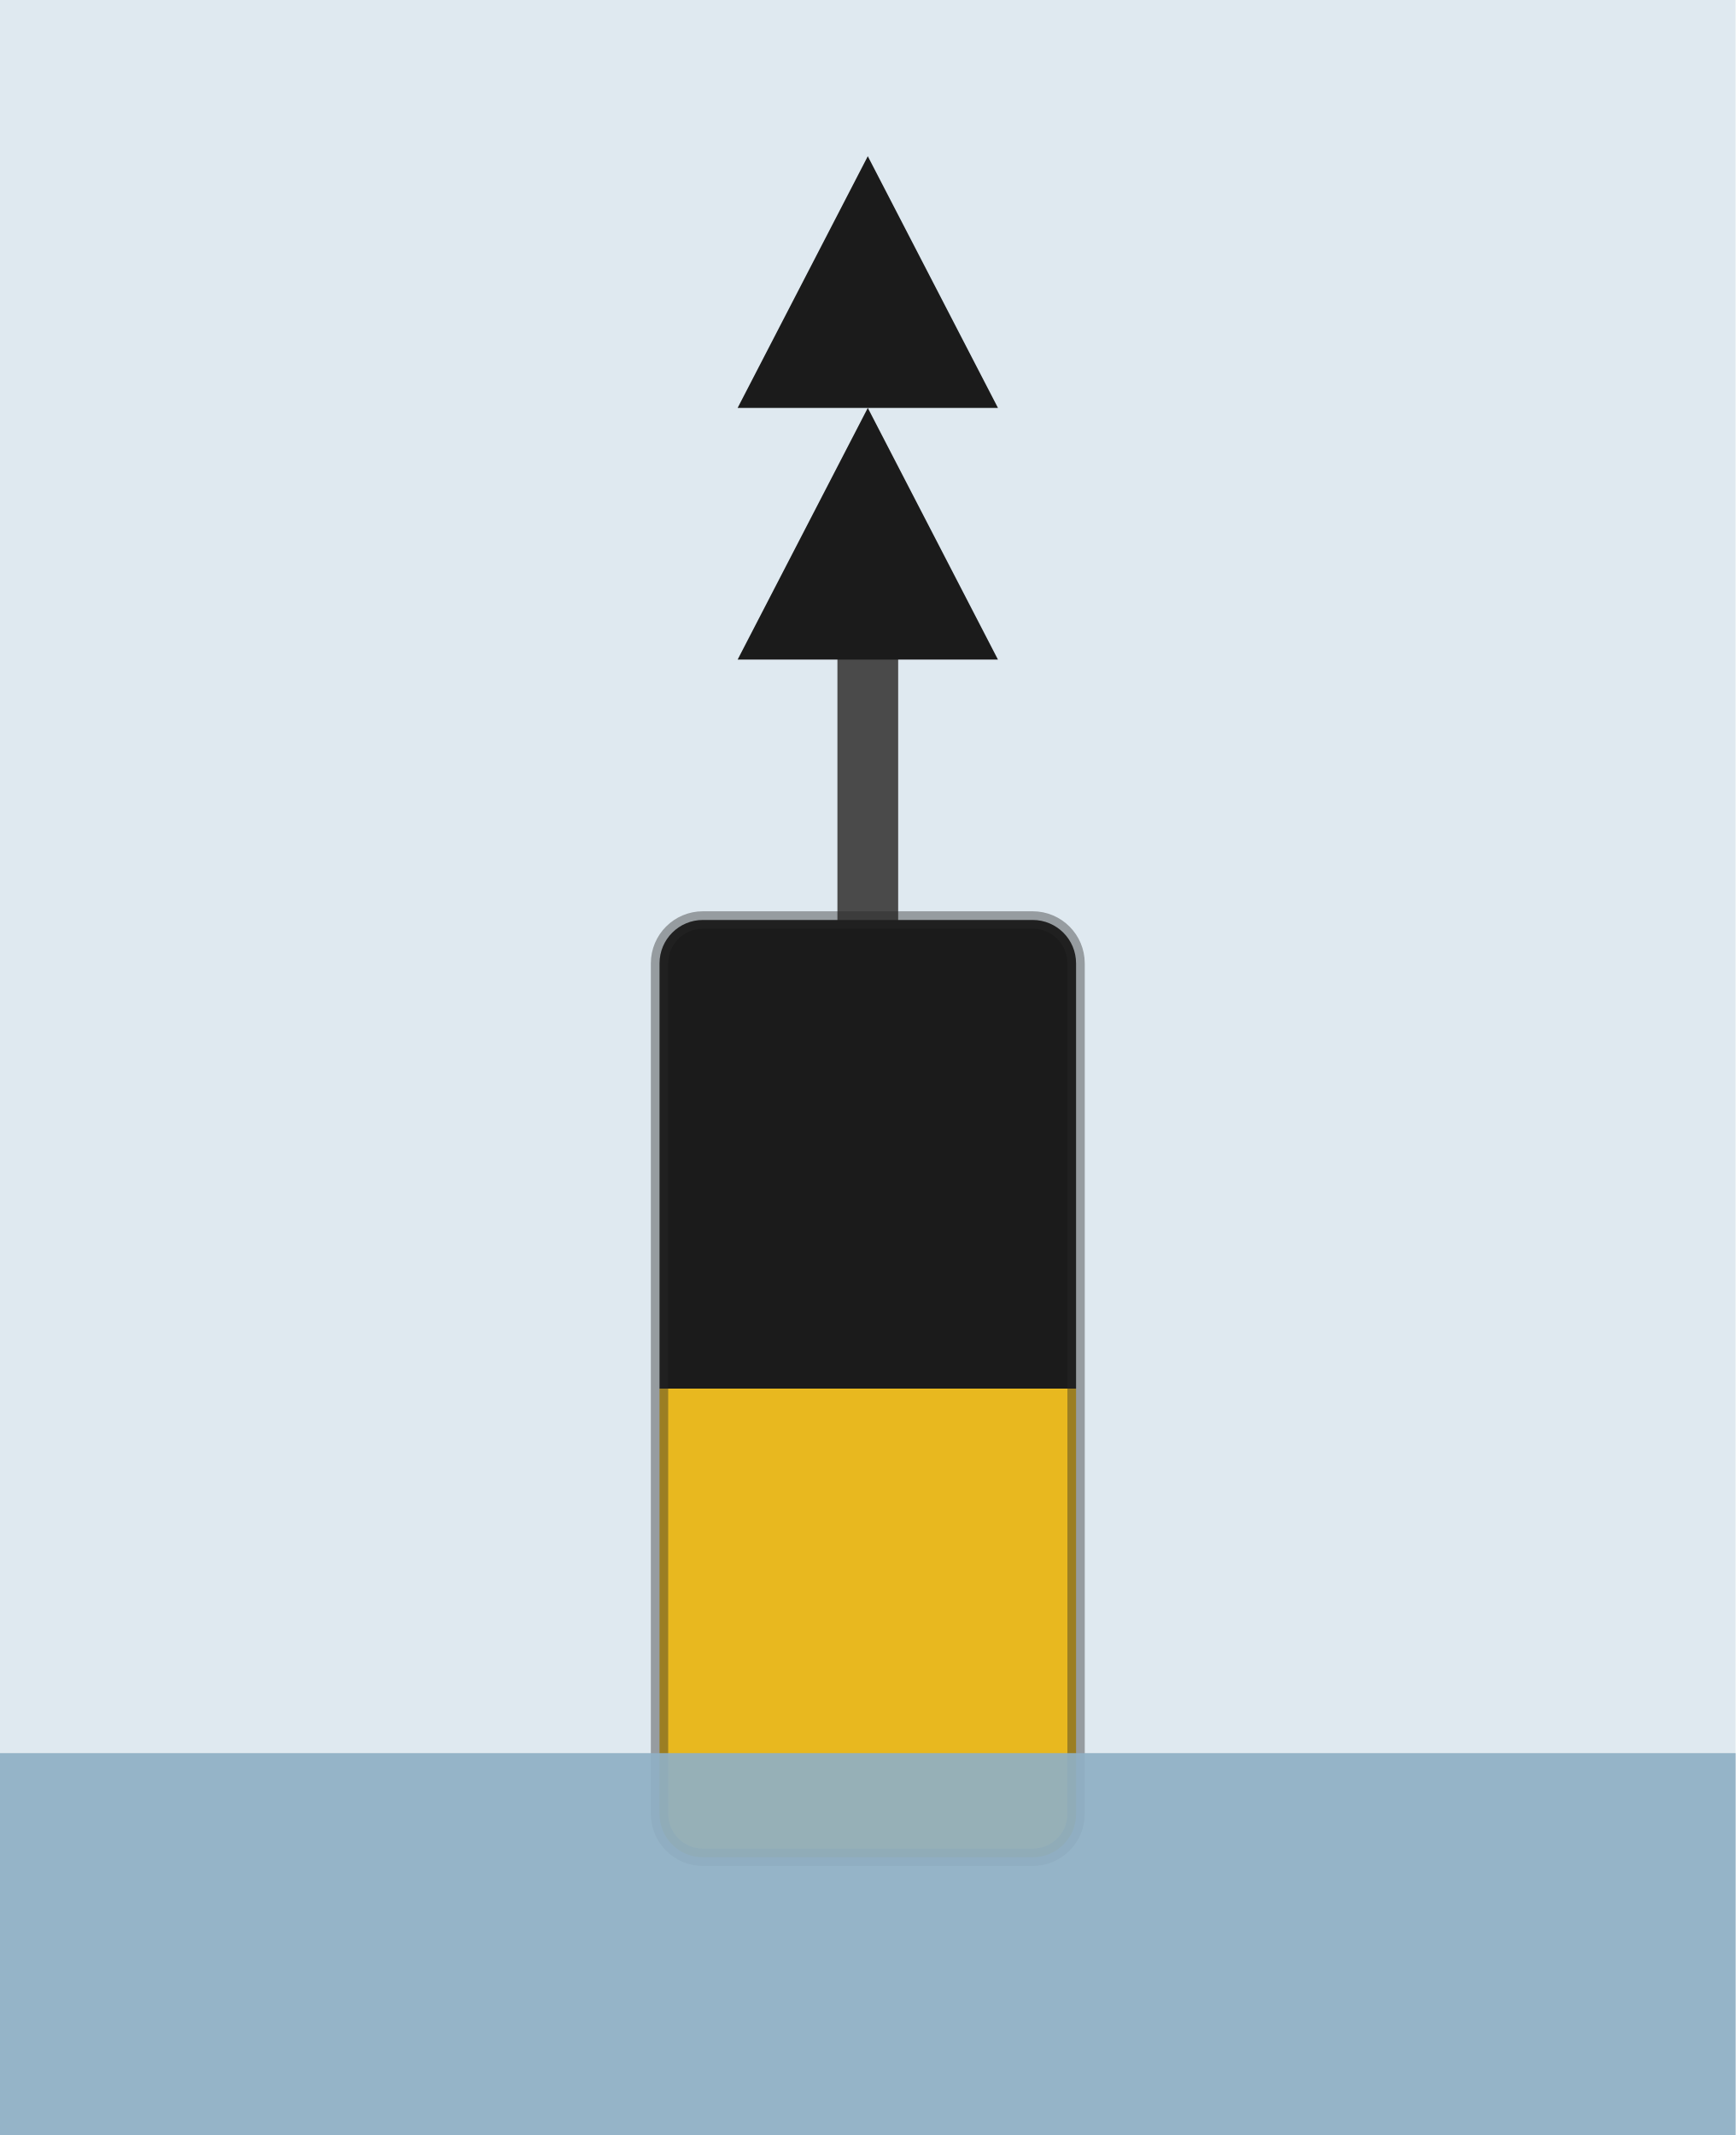
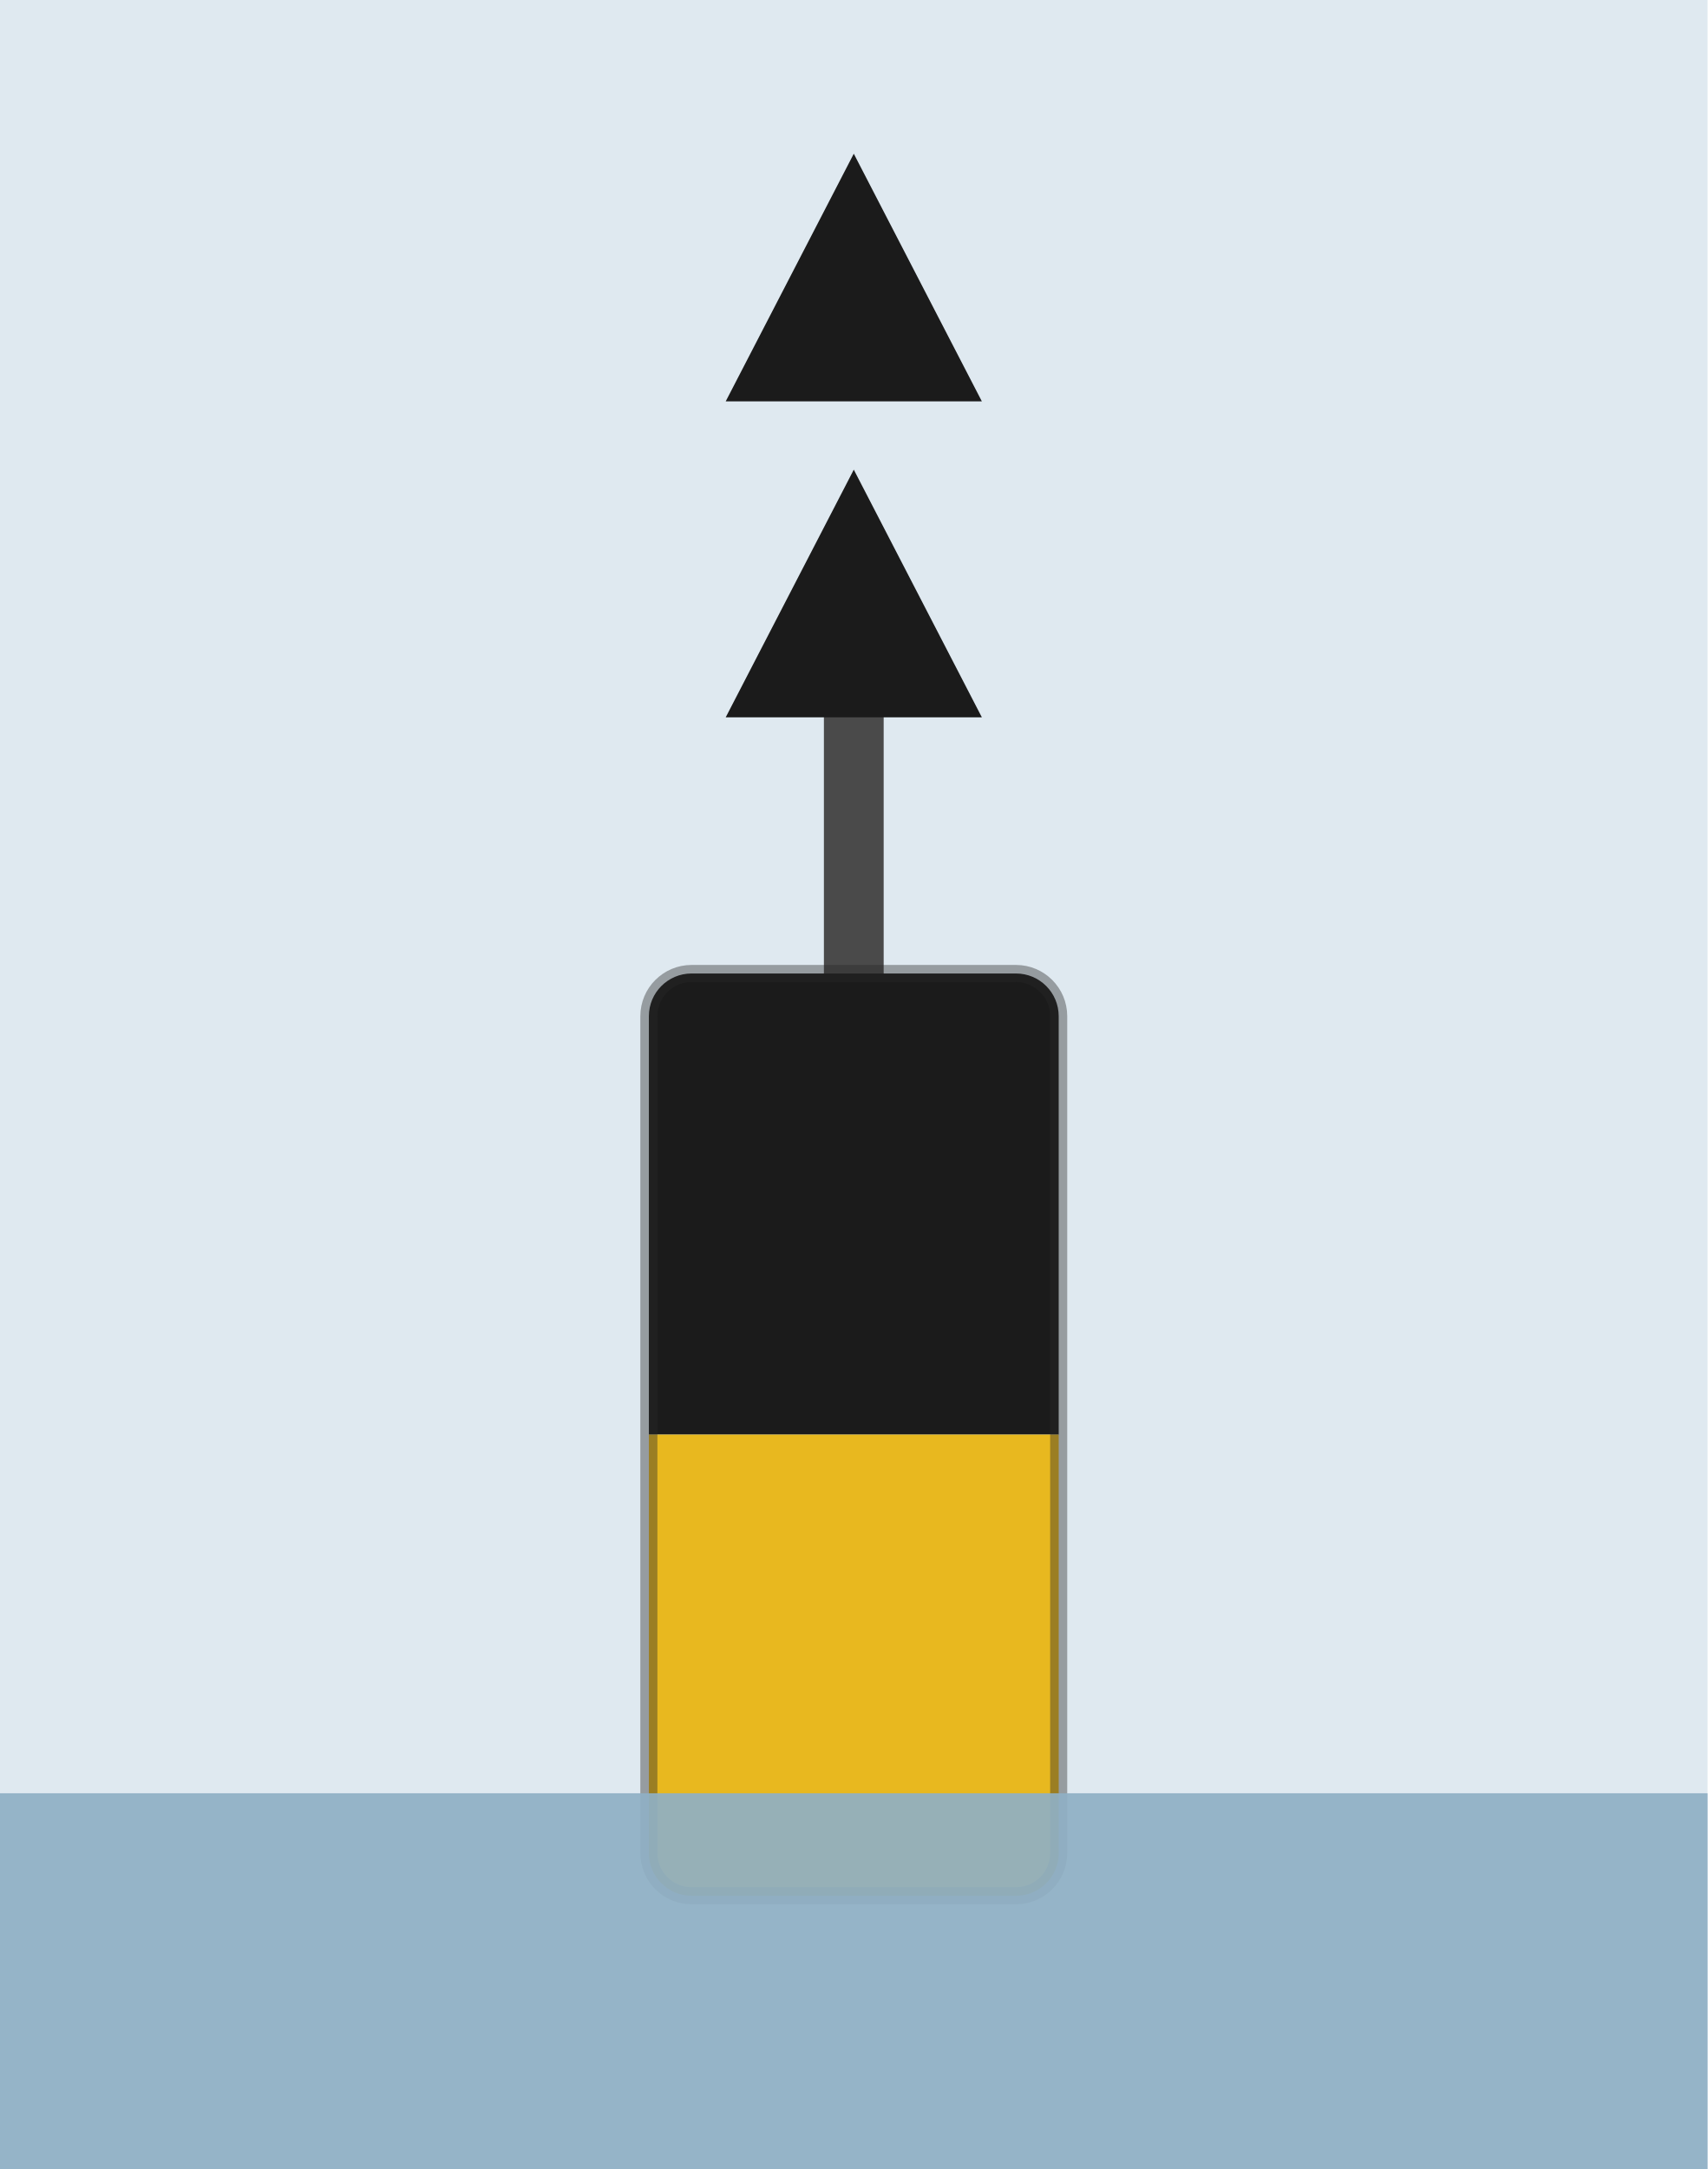
- <svg xmlns="http://www.w3.org/2000/svg" viewBox="0 0 200 246" width="200" height="246" role="img">
+ <svg xmlns="http://www.w3.org/2000/svg" viewBox="0 0 200 254" width="200" height="254" role="img">
  <defs>
    <clipPath id="c">
-       <rect x="76.0" y="106" width="48" height="108" rx="5" />
+       <rect x="76.0" y="114" width="48" height="108" rx="5" />
    </clipPath>
  </defs>
-   <rect width="200" height="246" fill="#dfe9f0" />
-   <line x1="100.0" y1="76" x2="100.0" y2="116" stroke="#4a4a4a" stroke-width="7" stroke-linecap="round" />
+   <rect width="200" height="254" fill="#dfe9f0" />
+   <line x1="100.0" y1="84" x2="100.0" y2="124" stroke="#4a4a4a" stroke-width="7" stroke-linecap="round" />
  <g clip-path="url(#c)">
-     <rect x="76.0" y="106.00" width="48" height="54.00" fill="#1b1b1b" />
-     <rect x="76.0" y="160.00" width="48" height="54.00" fill="#e8b81f" />
+     <rect x="76.0" y="114.00" width="48" height="54.00" fill="#1b1b1b" />
+     <rect x="76.0" y="168.00" width="48" height="54.00" fill="#e8b81f" />
  </g>
-   <rect x="76.0" y="106" width="48" height="108" rx="5" fill="none" stroke="#2a2a2a" stroke-width="2" stroke-opacity="0.4" />
-   <polygon points="100.0,47.0 115.0,76.0 85.0,76.0" fill="#1b1b1b" />
+   <rect x="76.0" y="114" width="48" height="108" rx="5" fill="none" stroke="#2a2a2a" stroke-width="2" stroke-opacity="0.4" />
+   <polygon points="100.0,55.0 115.0,84.0 85.0,84.0" fill="#1b1b1b" />
  <polygon points="100.0,18.0 115.0,47.0 85.0,47.0" fill="#1b1b1b" />
-   <rect y="202" width="200" height="44" fill="#8fb0c4" fill-opacity="0.92" />
+   <rect y="210" width="200" height="44" fill="#8fb0c4" fill-opacity="0.92" />
</svg>
